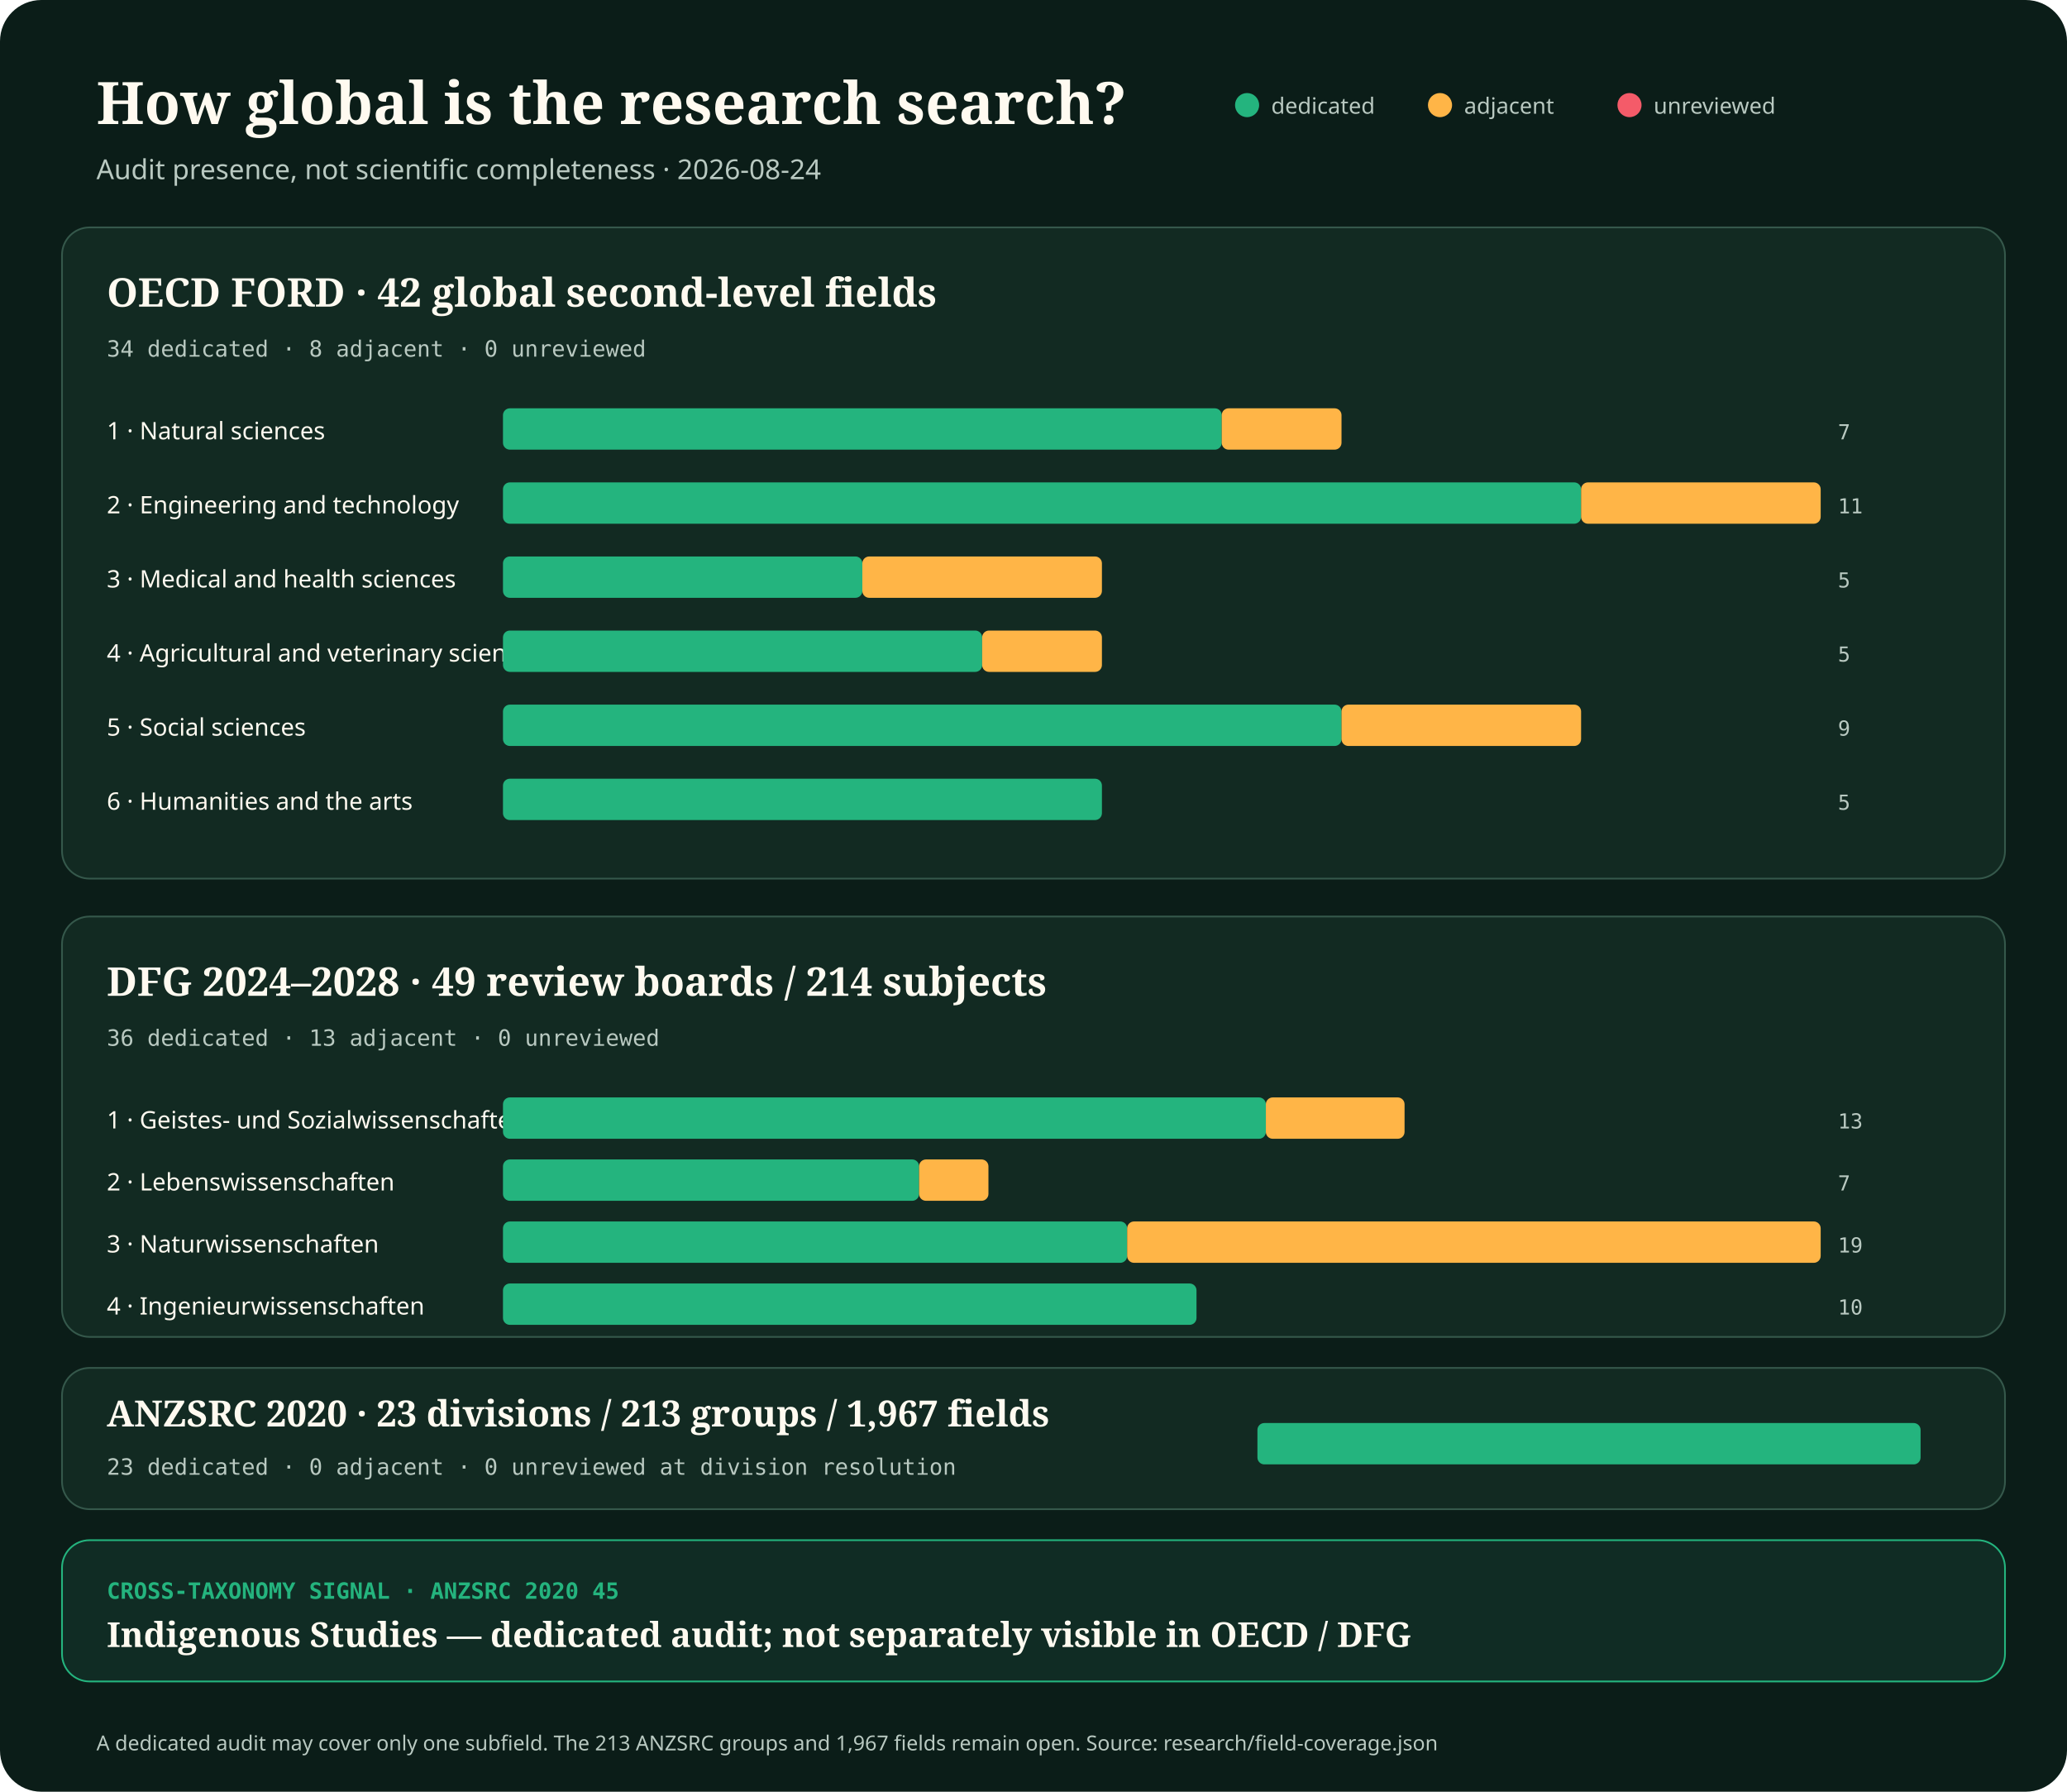
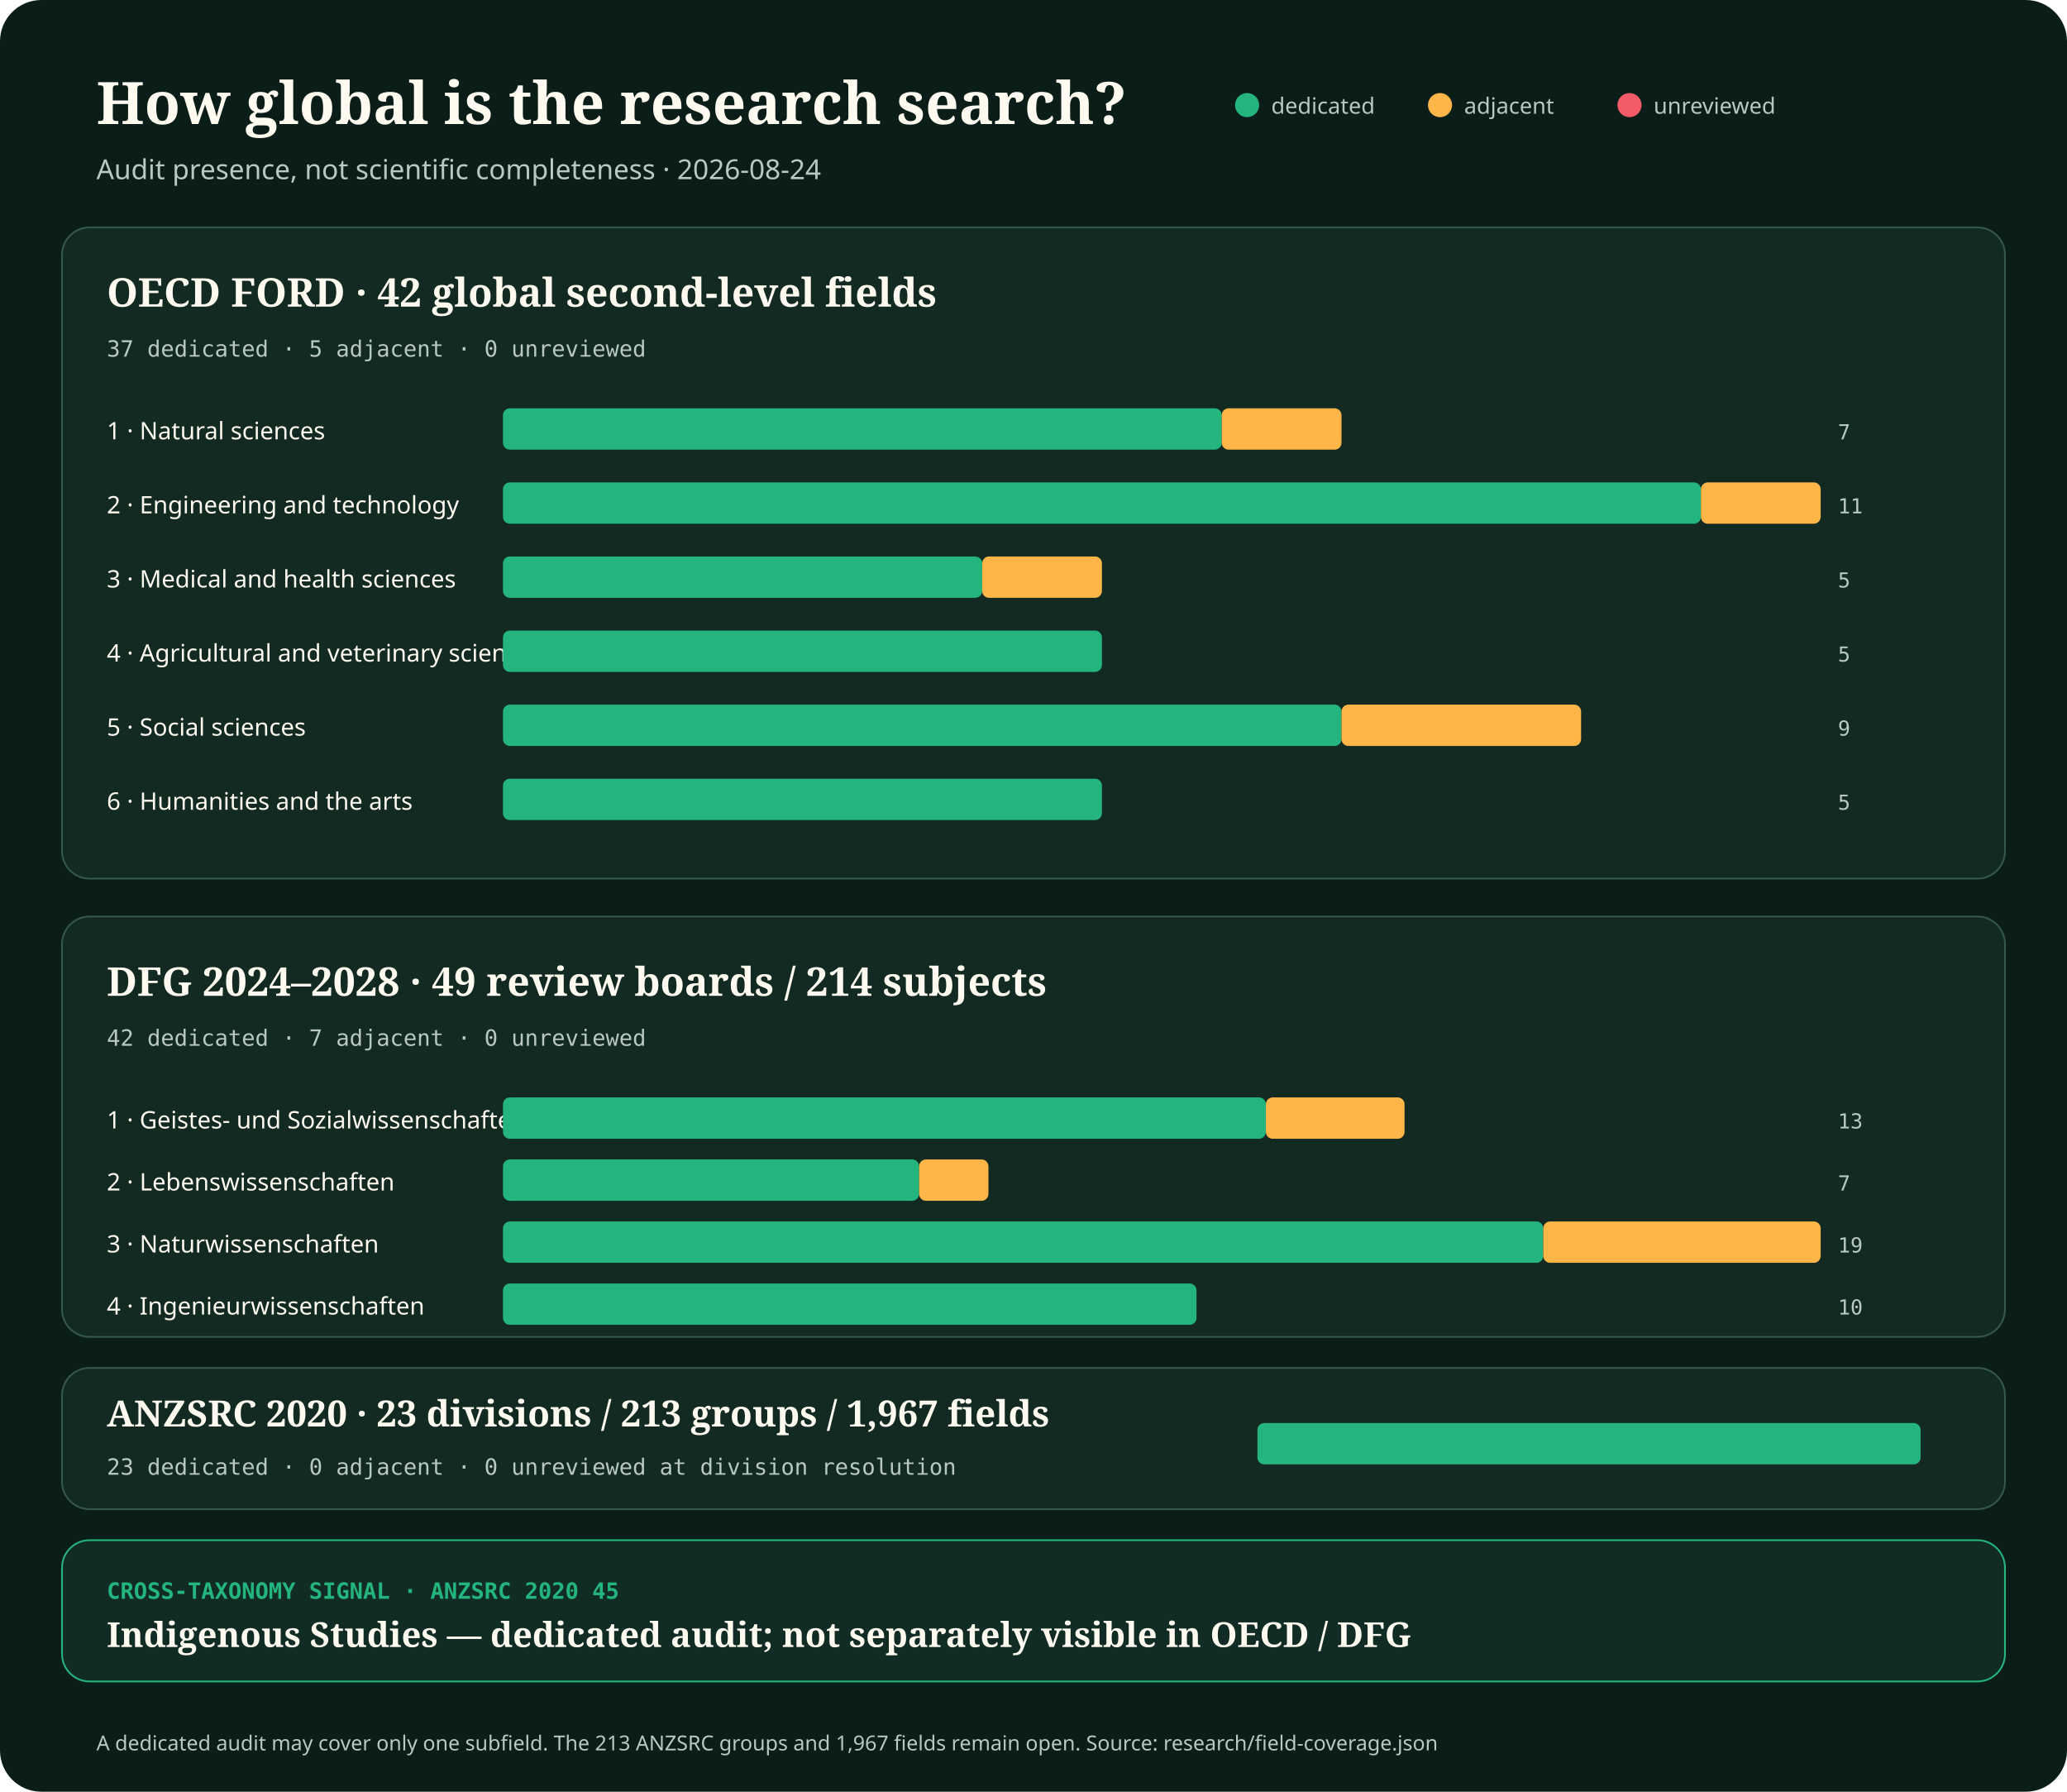
<svg xmlns="http://www.w3.org/2000/svg" width="1200" height="1040" viewBox="0 0 1200 1040" role="img" aria-labelledby="title description">
  <rect width="1200" height="1040" rx="24" fill="#0b1d18" />
  <text x="56" y="72" fill="#fffaf0" font-family="Georgia, serif" font-size="34" font-weight="700">How global is the research search?</text>
  <text x="56" y="104" fill="#b9c9c1" font-family="Segoe UI, sans-serif" font-size="16">Audit presence, not scientific completeness · 2026-08-24</text>
  <g transform="translate(724 61)">
    <circle cx="0" cy="0" r="7" fill="#24b47e" />
    <text x="14" y="5" fill="#b9c9c1" font-family="Segoe UI, sans-serif" font-size="13">dedicated</text>
    <circle cx="112" cy="0" r="7" fill="#ffb547" />
    <text x="126" y="5" fill="#b9c9c1" font-family="Segoe UI, sans-serif" font-size="13">adjacent</text>
    <circle cx="222" cy="0" r="7" fill="#f45b69" />
    <text x="236" y="5" fill="#b9c9c1" font-family="Segoe UI, sans-serif" font-size="13">unreviewed</text>
  </g>
  <rect x="36" y="132" width="1128" height="378" rx="16" fill="#122a22" stroke="#35584b" />
  <text x="62" y="178" fill="#fffaf0" font-family="Georgia, serif" font-size="23" font-weight="700">OECD FORD · 42 global second-level fields</text>
-   <text x="62" y="207" fill="#b9c9c1" font-family="Cascadia Mono, monospace" font-size="13">34 dedicated · 8 adjacent · 0 unreviewed</text>
+   <text x="62" y="207" fill="#b9c9c1" font-family="Cascadia Mono, monospace" font-size="13">37 dedicated · 5 adjacent · 0 unreviewed</text>
  <text x="62" y="255" fill="#fffaf0" font-family="Segoe UI, sans-serif" font-size="14">1 · Natural sciences</text>
  <rect x="292" y="237" width="417.273" height="24" rx="4" fill="#24b47e" />
  <rect x="709.273" y="237" width="69.545" height="24" rx="4" fill="#ffb547" />
  <rect x="778.818" y="237" width="0" height="24" rx="0" fill="#f45b69" />
  <text x="1067" y="255" fill="#b9c9c1" font-family="Cascadia Mono, monospace" font-size="12">7</text>
  <text x="62" y="298" fill="#fffaf0" font-family="Segoe UI, sans-serif" font-size="14">2 · Engineering and technology</text>
-   <rect x="292" y="280" width="625.909" height="24" rx="4" fill="#24b47e" />
-   <rect x="917.909" y="280" width="139.091" height="24" rx="4" fill="#ffb547" />
+   <rect x="292" y="280" width="695.455" height="24" rx="4" fill="#24b47e" />
+   <rect x="987.455" y="280" width="69.545" height="24" rx="4" fill="#ffb547" />
  <rect x="1057" y="280" width="0" height="24" rx="0" fill="#f45b69" />
  <text x="1067" y="298" fill="#b9c9c1" font-family="Cascadia Mono, monospace" font-size="12">11</text>
  <text x="62" y="341" fill="#fffaf0" font-family="Segoe UI, sans-serif" font-size="14">3 · Medical and health sciences</text>
-   <rect x="292" y="323" width="208.636" height="24" rx="4" fill="#24b47e" />
-   <rect x="500.636" y="323" width="139.091" height="24" rx="4" fill="#ffb547" />
+   <rect x="292" y="323" width="278.182" height="24" rx="4" fill="#24b47e" />
+   <rect x="570.182" y="323" width="69.545" height="24" rx="4" fill="#ffb547" />
  <rect x="639.727" y="323" width="0" height="24" rx="0" fill="#f45b69" />
  <text x="1067" y="341" fill="#b9c9c1" font-family="Cascadia Mono, monospace" font-size="12">5</text>
  <text x="62" y="384" fill="#fffaf0" font-family="Segoe UI, sans-serif" font-size="14">4 · Agricultural and veterinary sciences</text>
-   <rect x="292" y="366" width="278.182" height="24" rx="4" fill="#24b47e" />
-   <rect x="570.182" y="366" width="69.545" height="24" rx="4" fill="#ffb547" />
+   <rect x="292" y="366" width="347.727" height="24" rx="4" fill="#24b47e" />
+   <rect x="639.727" y="366" width="0" height="24" rx="0" fill="#ffb547" />
  <rect x="639.727" y="366" width="0" height="24" rx="0" fill="#f45b69" />
  <text x="1067" y="384" fill="#b9c9c1" font-family="Cascadia Mono, monospace" font-size="12">5</text>
  <text x="62" y="427" fill="#fffaf0" font-family="Segoe UI, sans-serif" font-size="14">5 · Social sciences</text>
  <rect x="292" y="409" width="486.818" height="24" rx="4" fill="#24b47e" />
  <rect x="778.818" y="409" width="139.091" height="24" rx="4" fill="#ffb547" />
  <rect x="917.909" y="409" width="0" height="24" rx="0" fill="#f45b69" />
  <text x="1067" y="427" fill="#b9c9c1" font-family="Cascadia Mono, monospace" font-size="12">9</text>
  <text x="62" y="470" fill="#fffaf0" font-family="Segoe UI, sans-serif" font-size="14">6 · Humanities and the arts</text>
  <rect x="292" y="452" width="347.727" height="24" rx="4" fill="#24b47e" />
  <rect x="639.727" y="452" width="0" height="24" rx="0" fill="#ffb547" />
  <rect x="639.727" y="452" width="0" height="24" rx="0" fill="#f45b69" />
  <text x="1067" y="470" fill="#b9c9c1" font-family="Cascadia Mono, monospace" font-size="12">5</text>
  <rect x="36" y="532" width="1128" height="244" rx="16" fill="#122a22" stroke="#35584b" />
  <text x="62" y="578" fill="#fffaf0" font-family="Georgia, serif" font-size="23" font-weight="700">DFG 2024–2028 · 49 review boards / 214 subjects</text>
-   <text x="62" y="607" fill="#b9c9c1" font-family="Cascadia Mono, monospace" font-size="13">36 dedicated · 13 adjacent · 0 unreviewed</text>
+   <text x="62" y="607" fill="#b9c9c1" font-family="Cascadia Mono, monospace" font-size="13">42 dedicated · 7 adjacent · 0 unreviewed</text>
  <text x="62" y="655" fill="#fffaf0" font-family="Segoe UI, sans-serif" font-size="14">1 · Geistes- und Sozialwissenschaften</text>
  <rect x="292" y="637" width="442.895" height="24" rx="4" fill="#24b47e" />
  <rect x="734.895" y="637" width="80.526" height="24" rx="4" fill="#ffb547" />
  <rect x="815.421" y="637" width="0" height="24" rx="0" fill="#f45b69" />
  <text x="1067" y="655" fill="#b9c9c1" font-family="Cascadia Mono, monospace" font-size="12">13</text>
  <text x="62" y="691" fill="#fffaf0" font-family="Segoe UI, sans-serif" font-size="14">2 · Lebenswissenschaften</text>
  <rect x="292" y="673" width="241.579" height="24" rx="4" fill="#24b47e" />
  <rect x="533.579" y="673" width="40.263" height="24" rx="4" fill="#ffb547" />
  <rect x="573.842" y="673" width="0" height="24" rx="0" fill="#f45b69" />
  <text x="1067" y="691" fill="#b9c9c1" font-family="Cascadia Mono, monospace" font-size="12">7</text>
  <text x="62" y="727" fill="#fffaf0" font-family="Segoe UI, sans-serif" font-size="14">3 · Naturwissenschaften</text>
-   <rect x="292" y="709" width="362.368" height="24" rx="4" fill="#24b47e" />
-   <rect x="654.368" y="709" width="402.632" height="24" rx="4" fill="#ffb547" />
+   <rect x="292" y="709" width="603.947" height="24" rx="4" fill="#24b47e" />
+   <rect x="895.947" y="709" width="161.053" height="24" rx="4" fill="#ffb547" />
  <rect x="1057" y="709" width="0" height="24" rx="0" fill="#f45b69" />
  <text x="1067" y="727" fill="#b9c9c1" font-family="Cascadia Mono, monospace" font-size="12">19</text>
  <text x="62" y="763" fill="#fffaf0" font-family="Segoe UI, sans-serif" font-size="14">4 · Ingenieurwissenschaften</text>
  <rect x="292" y="745" width="402.632" height="24" rx="4" fill="#24b47e" />
  <rect x="694.632" y="745" width="0" height="24" rx="0" fill="#ffb547" />
  <rect x="694.632" y="745" width="0" height="24" rx="0" fill="#f45b69" />
  <text x="1067" y="763" fill="#b9c9c1" font-family="Cascadia Mono, monospace" font-size="12">10</text>
  <rect x="36" y="794" width="1128" height="82" rx="16" fill="#122a22" stroke="#35584b" />
  <text x="62" y="828" fill="#fffaf0" font-family="Georgia, serif" font-size="21" font-weight="700">ANZSRC 2020 · 23 divisions / 213 groups / 1,967 fields</text>
  <text x="62" y="856" fill="#b9c9c1" font-family="Cascadia Mono, monospace" font-size="13">23 dedicated · 0 adjacent · 0 unreviewed at division resolution</text>
  <rect x="730" y="826" width="385" height="24" rx="4" fill="#24b47e" />
  <rect x="1115" y="826" width="0" height="24" rx="0" fill="#ffb547" />
  <rect x="1115" y="826" width="0" height="24" rx="0" fill="#f45b69" />
  <rect x="36" y="894" width="1128" height="82" rx="16" fill="#102c24" stroke="#24b47e" />
  <text x="62" y="928" fill="#24b47e" font-family="Cascadia Mono, monospace" font-size="13" font-weight="700">CROSS-TAXONOMY SIGNAL · ANZSRC 2020 45</text>
  <text x="62" y="956" fill="#fffaf0" font-family="Georgia, serif" font-size="20" font-weight="700">Indigenous Studies — dedicated audit; not separately visible in OECD / DFG</text>
  <text x="56" y="1016" fill="#b9c9c1" font-family="Segoe UI, sans-serif" font-size="12">A dedicated audit may cover only one subfield. The 213 ANZSRC groups and 1,967 fields remain open. Source: research/field-coverage.json</text>
</svg>
